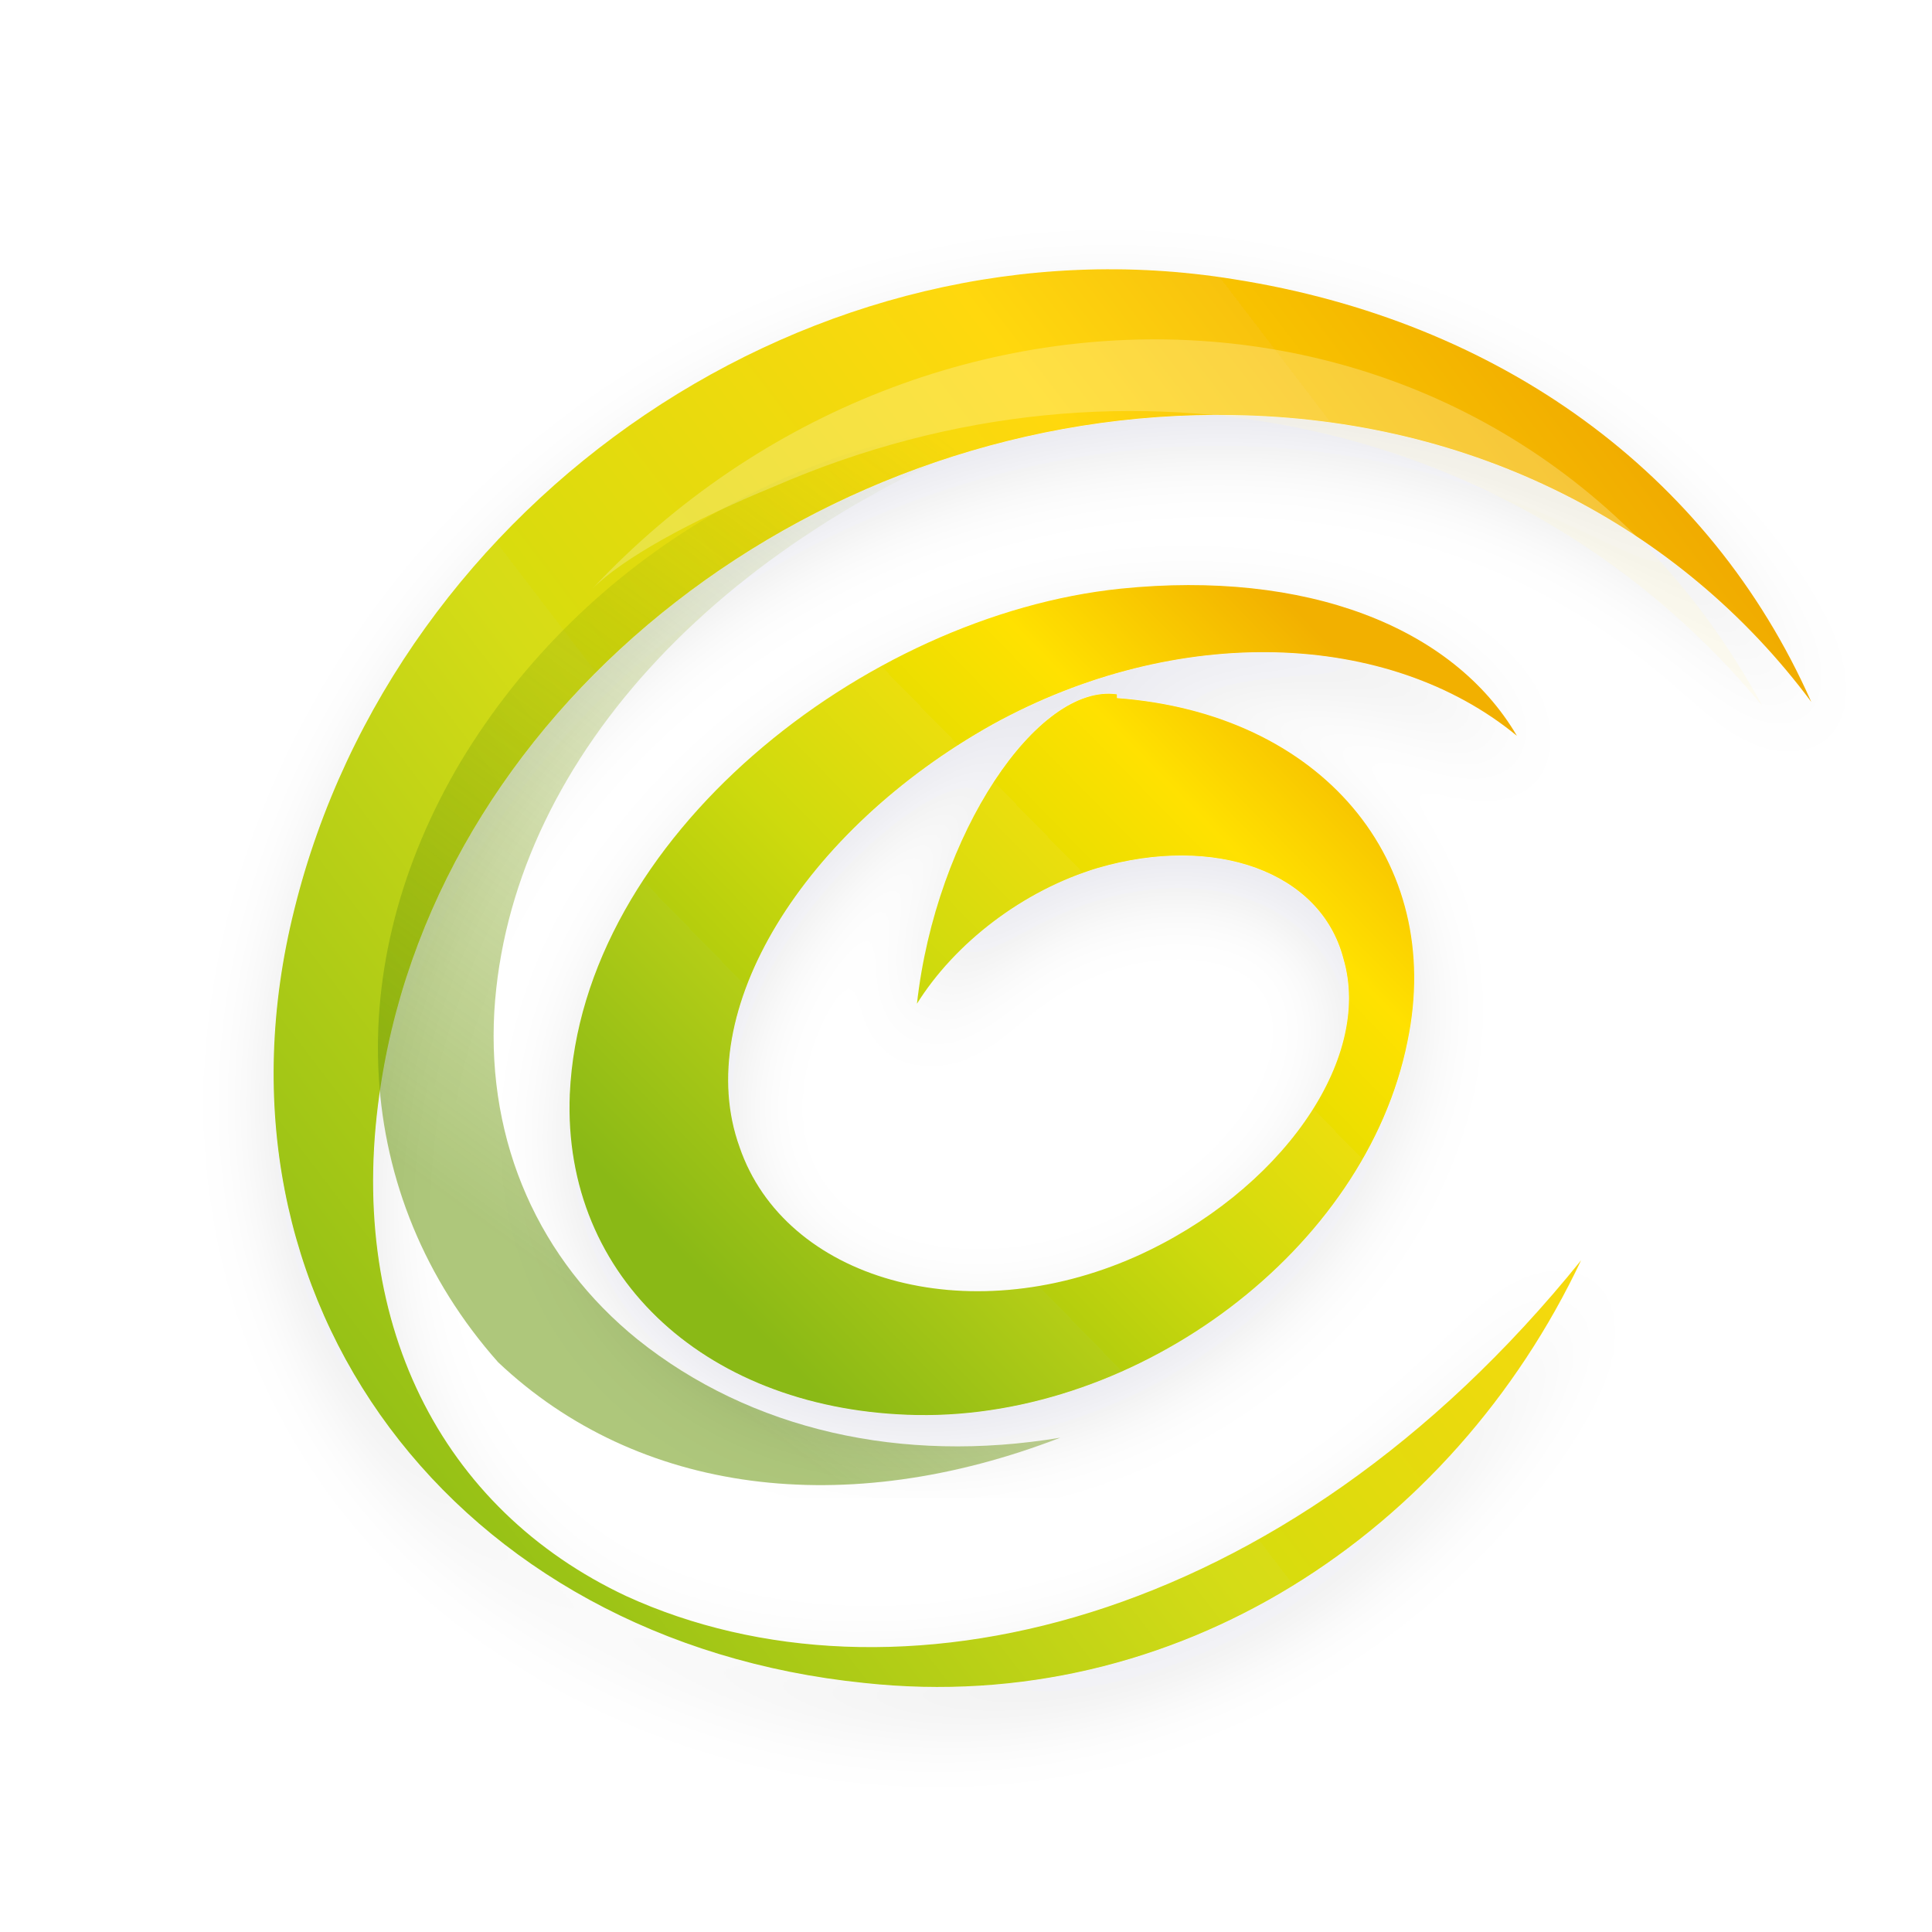
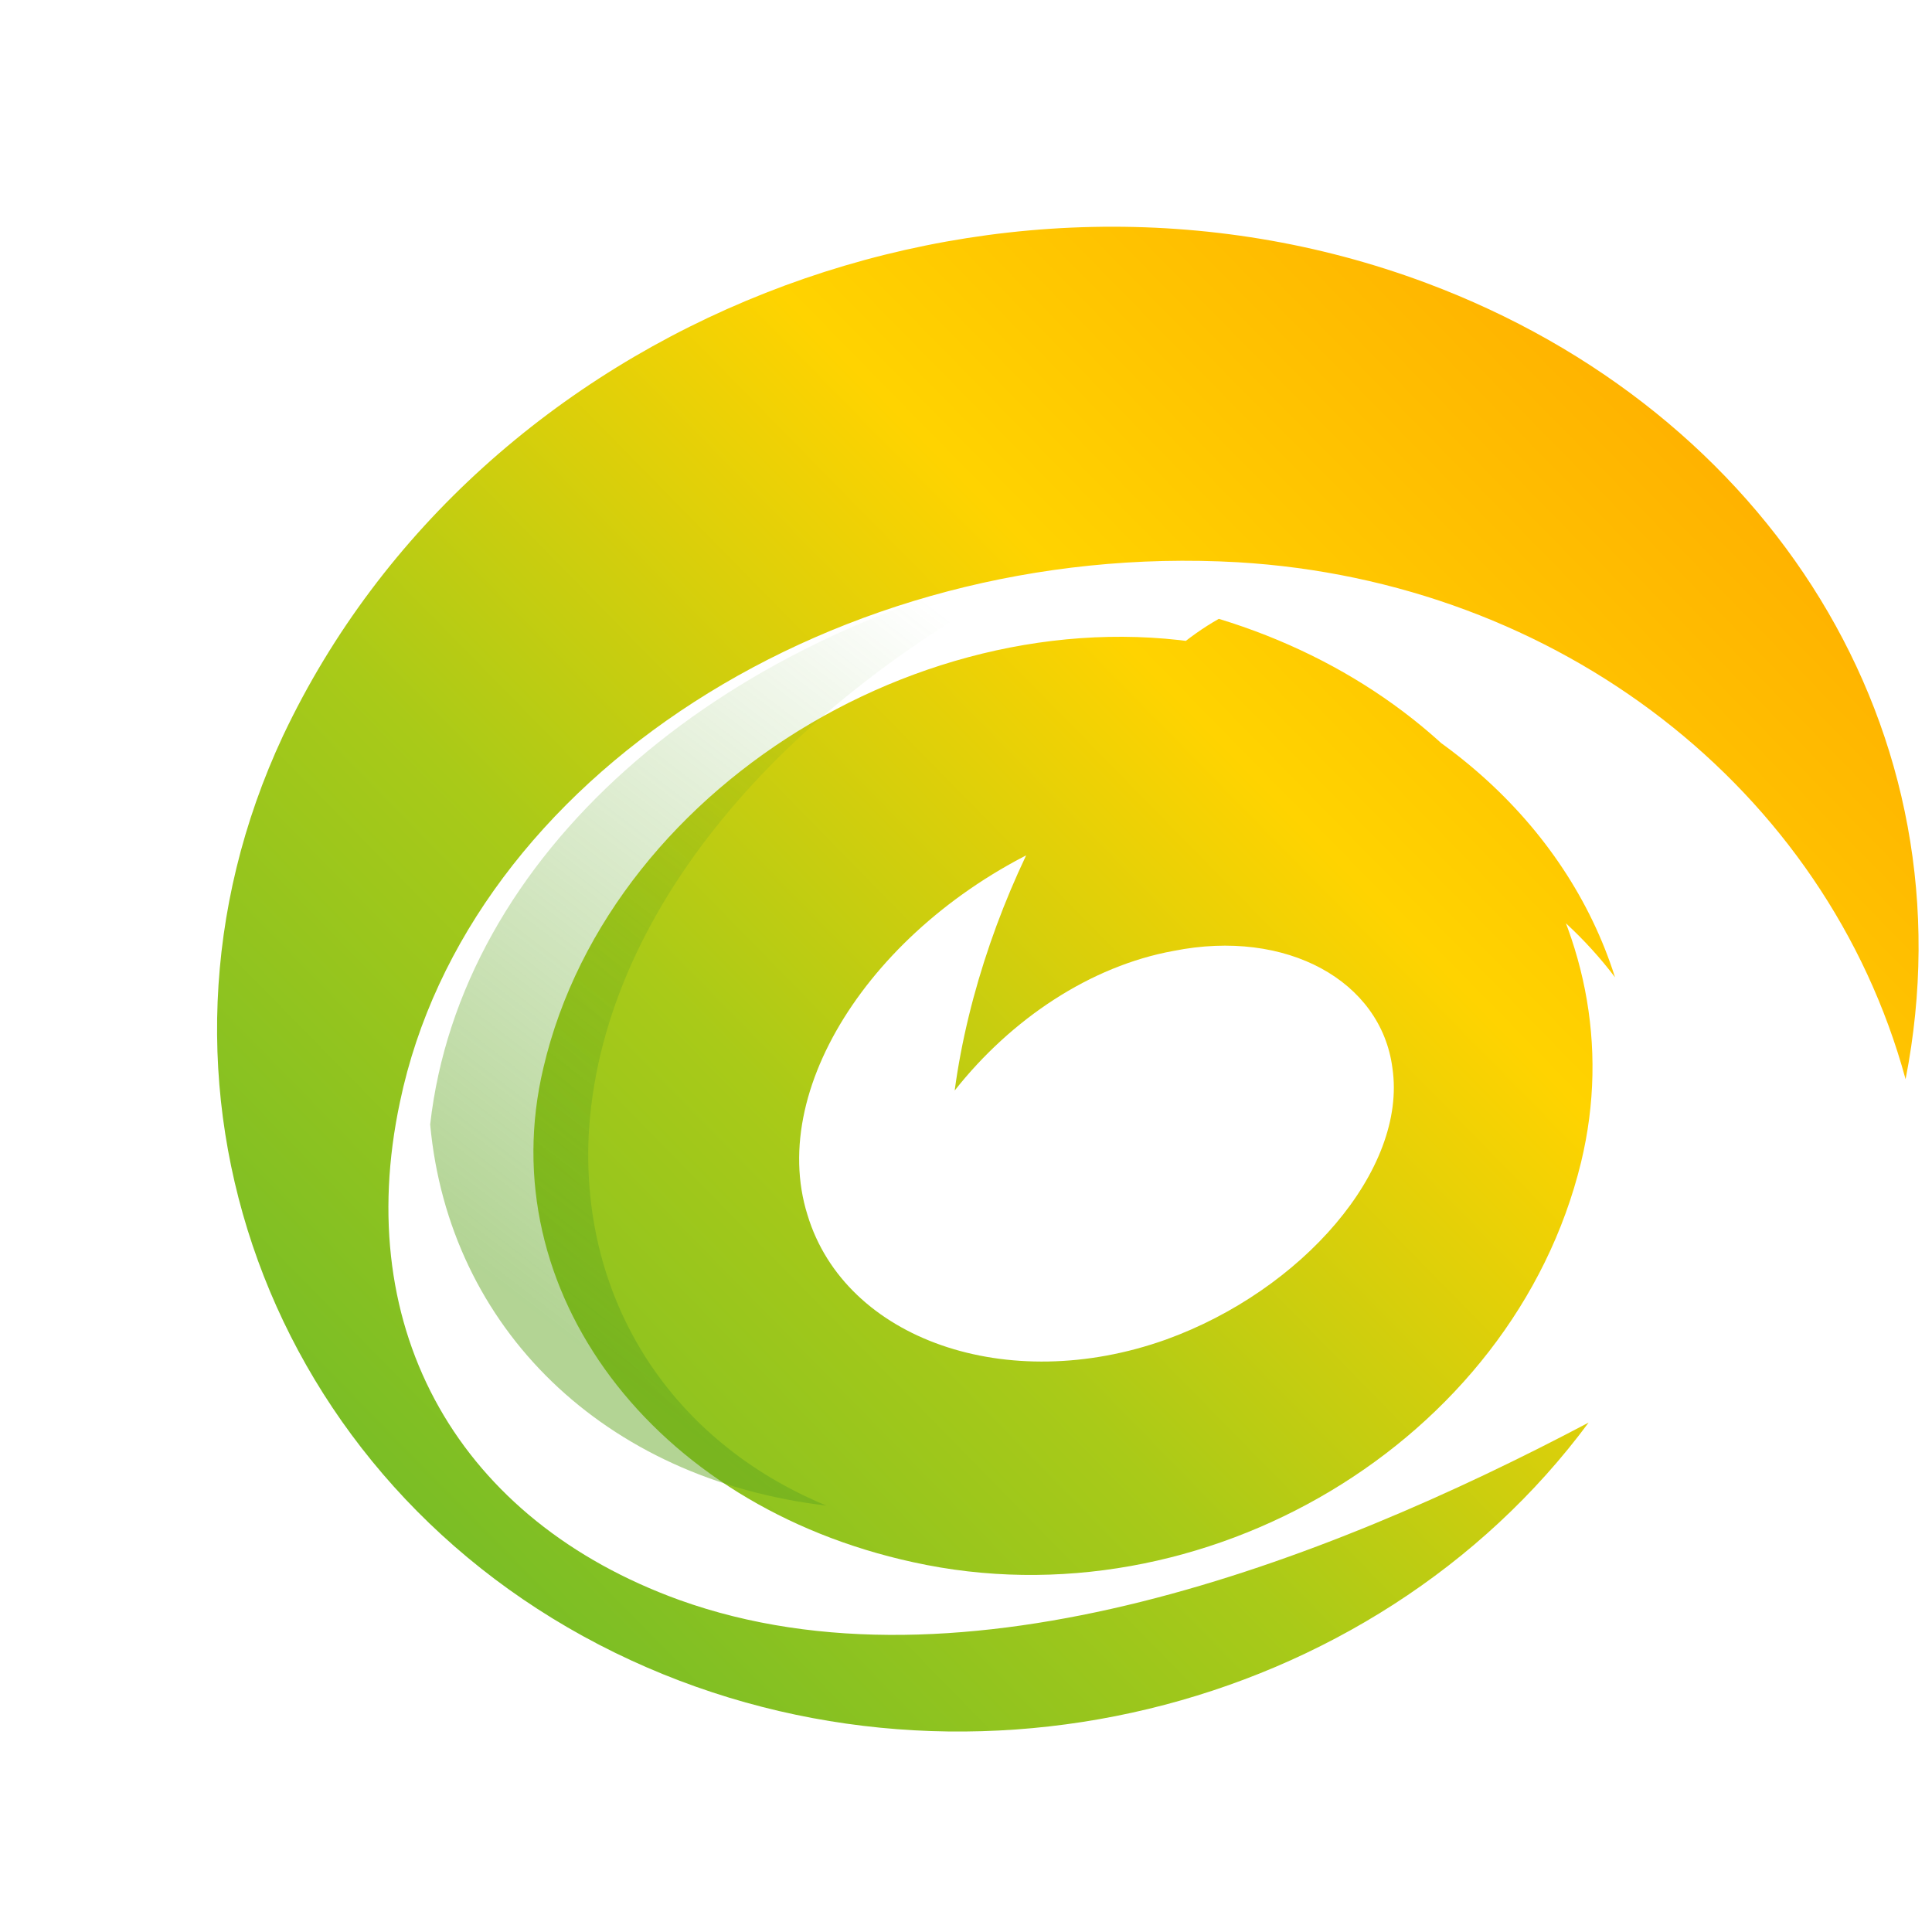
<svg xmlns="http://www.w3.org/2000/svg" viewBox="0 0 512 512" role="img" aria-labelledby="title desc">
  <defs>
-     <linearGradient id="outer" x1="86" y1="382" x2="438" y2="113" gradientUnits="userSpaceOnUse">
-       <stop offset="0" stop-color="#8fbe16" />
-       <stop offset=".38" stop-color="#d5dc12" />
-       <stop offset=".72" stop-color="#ffd80c" />
-       <stop offset="1" stop-color="#f0a900" />
+     <linearGradient id="zestSpiral" x1="103" y1="404" x2="421" y2="92" gradientUnits="userSpaceOnUse">
+       <stop offset="0" stop-color="#78bd26" />
+       <stop offset=".34" stop-color="#a9ca18" />
+       <stop offset=".68" stop-color="#ffd300" />
+       <stop offset="1" stop-color="#ffb300" />
    </linearGradient>
-     <linearGradient id="inner" x1="181" y1="333" x2="350" y2="168" gradientUnits="userSpaceOnUse">
-       <stop offset="0" stop-color="#8ab914" />
-       <stop offset=".42" stop-color="#ceda10" />
-       <stop offset=".76" stop-color="#ffe100" />
-       <stop offset="1" stop-color="#f2b000" />
+     <linearGradient id="zestShade" x1="148" y1="353" x2="278" y2="184" gradientUnits="userSpaceOnUse">
+       <stop offset="0" stop-color="#5fa51f" stop-opacity=".48" />
+       <stop offset="1" stop-color="#5fa51f" stop-opacity="0" />
    </linearGradient>
-     <linearGradient id="shade" x1="130" y1="326" x2="272" y2="132" gradientUnits="userSpaceOnUse">
-       <stop offset="0" stop-color="#6b980f" stop-opacity=".55" />
-       <stop offset="1" stop-color="#8fa700" stop-opacity="0" />
-     </linearGradient>
-     <filter id="soft" x="-10%" y="-10%" width="120%" height="120%">
-       <feDropShadow dx="0" dy="8" stdDeviation="10" flood-color="#17212b" flood-opacity=".10" />
-     </filter>
  </defs>
-   <rect width="512" height="512" rx="112" fill="none" />
-   <path filter="url(#soft)" fill="url(#outer)" d="M419 334c-34 72-107 121-190 112C121 435 52 345 78 241c27-109 138-185 249-167 70 11 126 51 153 112-35-47-90-75-153-76-109-2-210 75-226 177-10 63 16 113 65 136 70 32 174 9 253-89z" />
-   <path fill="url(#shade)" d="M132 361c-39-44-42-105-10-159 33-55 93-89 151-90-84 31-138 91-142 156-2 35 12 66 38 87 30 24 70 33 112 26-57 22-112 15-149-20z" />
-   <path filter="url(#soft)" fill="url(#inner)" d="M296 185c54 4 87 43 77 91-11 55-71 100-130 99-55-1-94-36-92-85 3-68 78-127 146-134 49-5 88 10 105 39-34-28-90-30-139-3-50 28-80 76-67 112 12 35 60 49 105 29 38-17 63-52 55-79-6-23-34-33-65-24-20 6-38 20-48 36 5-45 32-85 53-82z" />
-   <path fill="#fff7cf" opacity=".28" d="M157 156c89-95 244-90 310 31-63-76-168-99-262-58-22 9-40 19-48 27z" />
+   <path fill="url(#zestSpiral)" d="M421 377c-57 77-168 105-258 61C71 393 32 287 75 195 127 85 263 32 378 75c91 34 145 119 127 211-21-77-92-132-177-137-106-6-204 57-222 143-13 61 16 111 74 132 75 27 171-10 241-47z" />
+   <path fill="url(#zestSpiral)" d="M323 164c69 21 111 82 96 144-18 74-100 123-177 106-69-15-112-72-98-131 18-77 109-130 187-110 48 13 84 45 97 86-31-41-92-59-146-37-48 20-79 65-68 100 10 33 53 48 95 33 36-13 64-45 60-72-3-23-28-37-58-31-22 4-43 18-58 37 7-52 38-107 70-125z" />
+   <path fill="url(#zestShade)" d="M114 298c8-71 75-130 166-149-74 37-121 94-124 152-2 44 22 81 63 98-59-7-100-47-105-101z" />
</svg>
